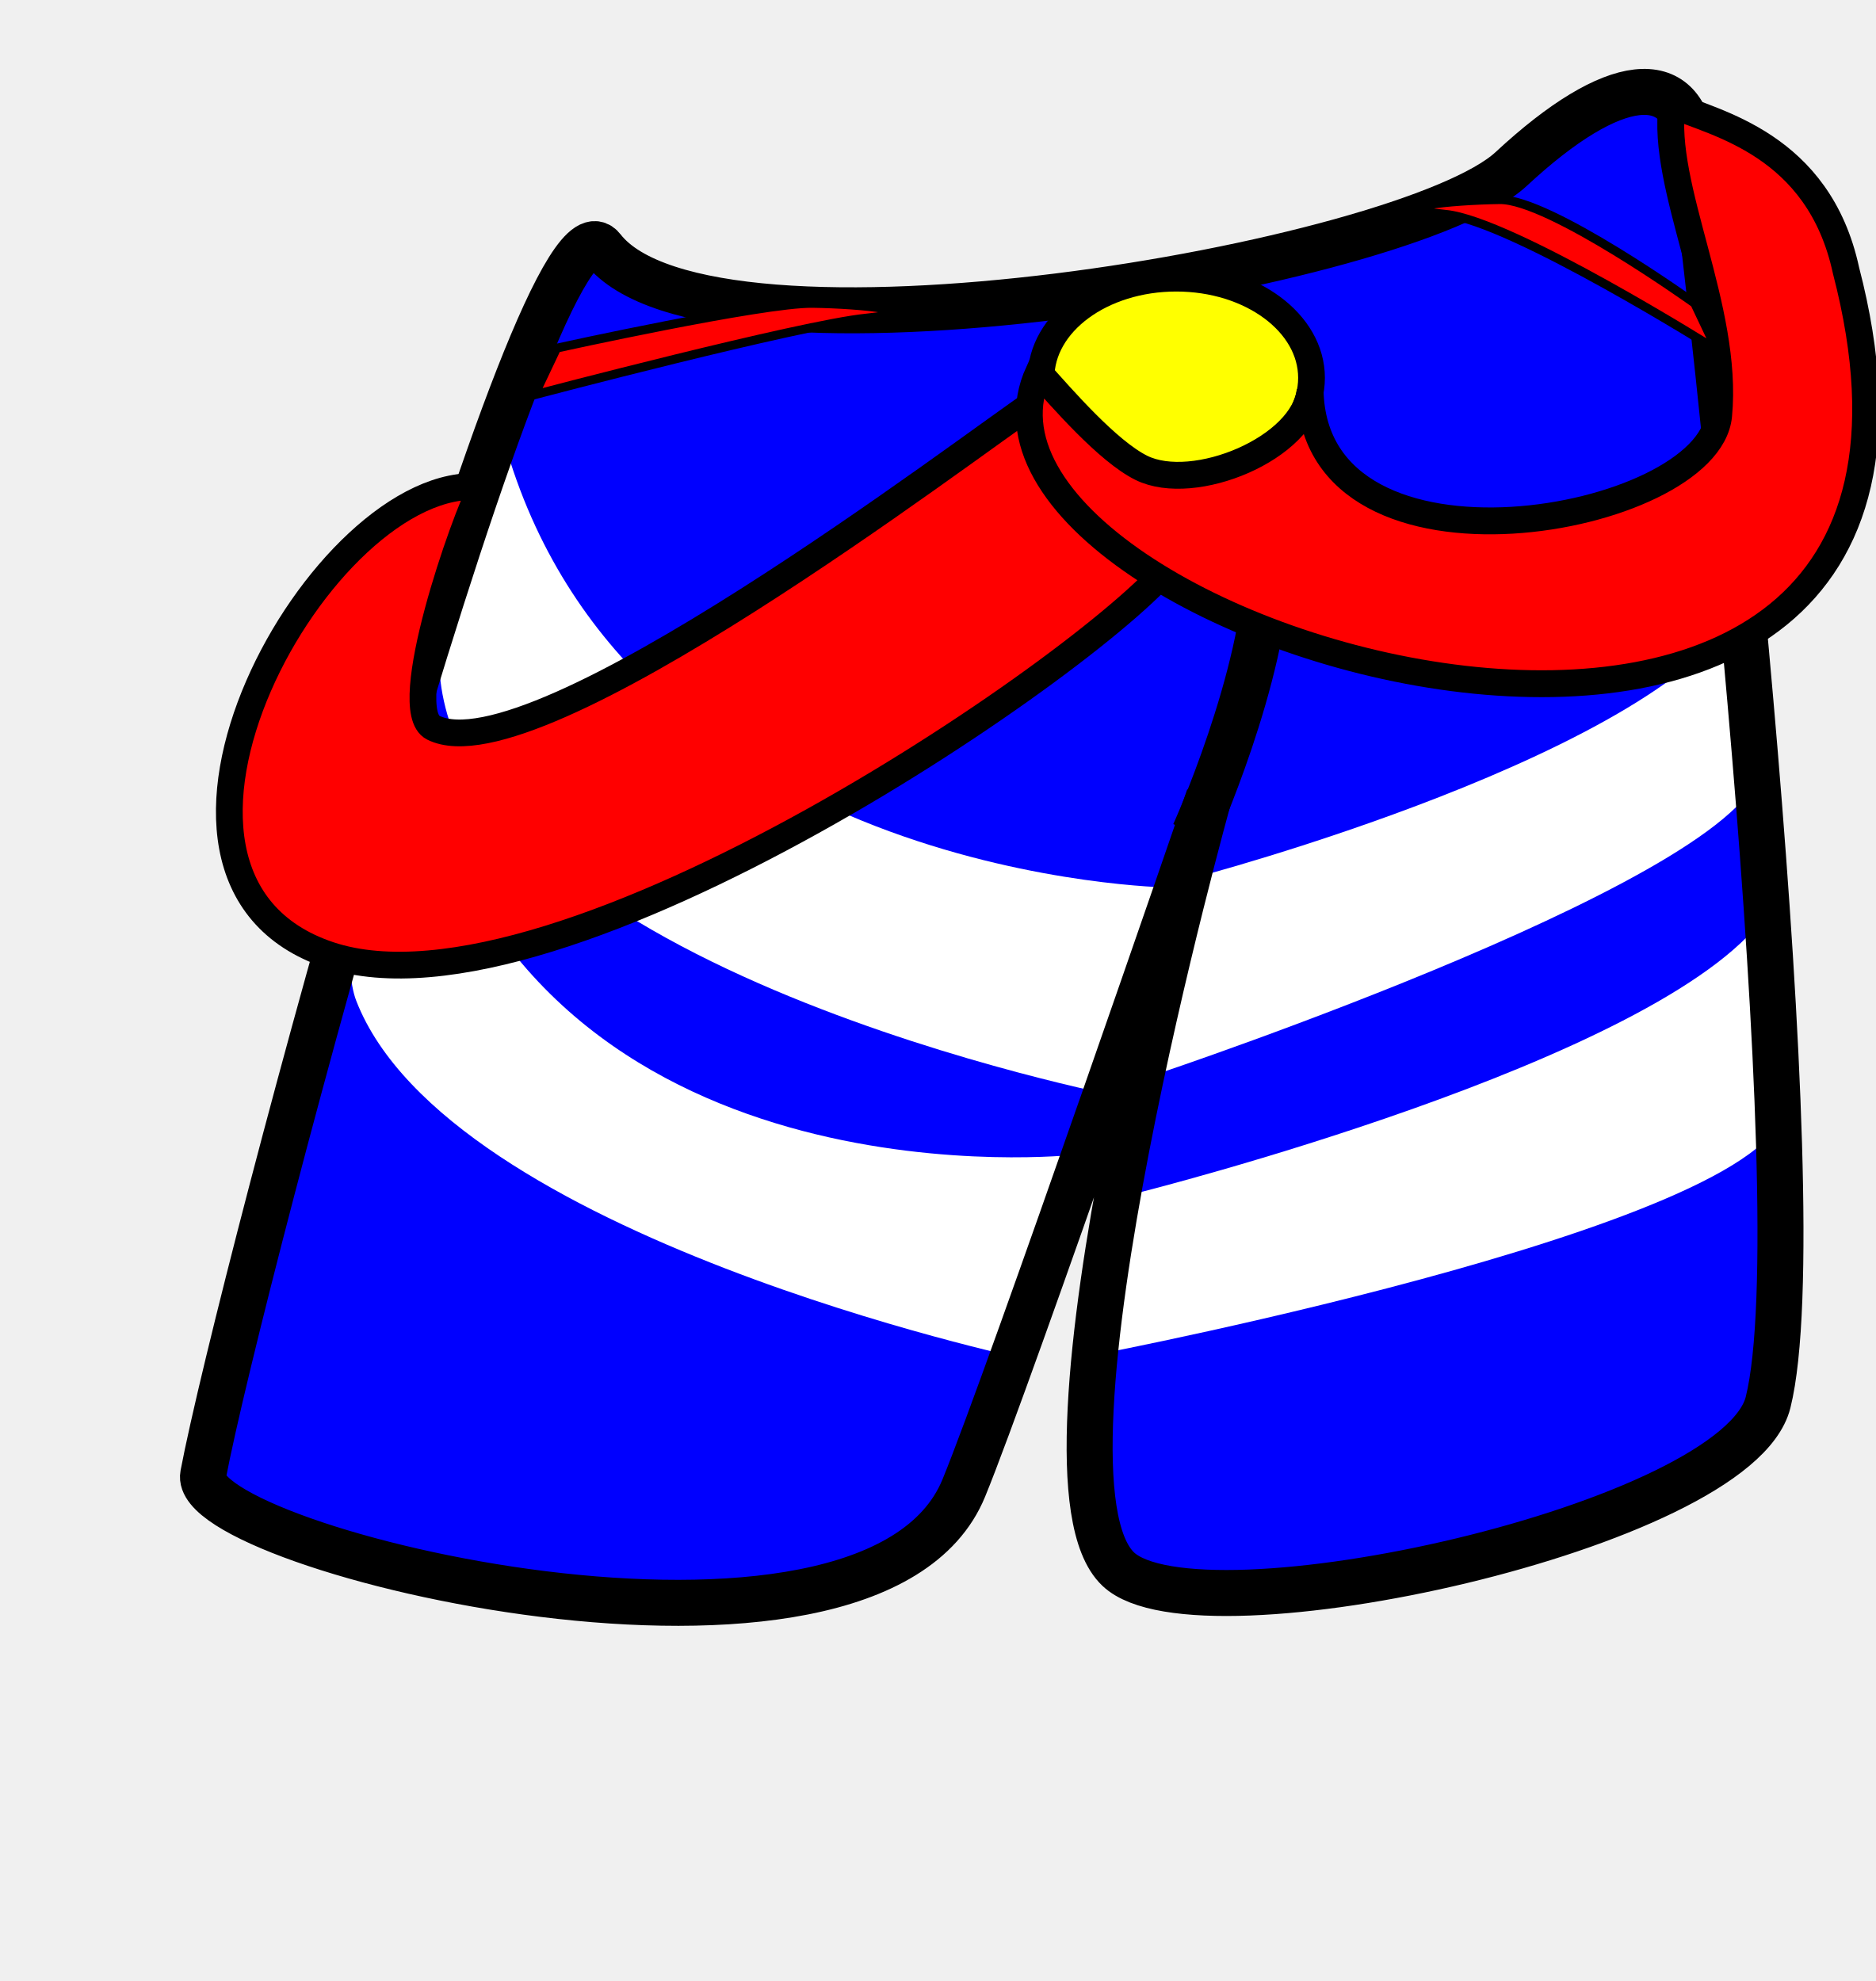
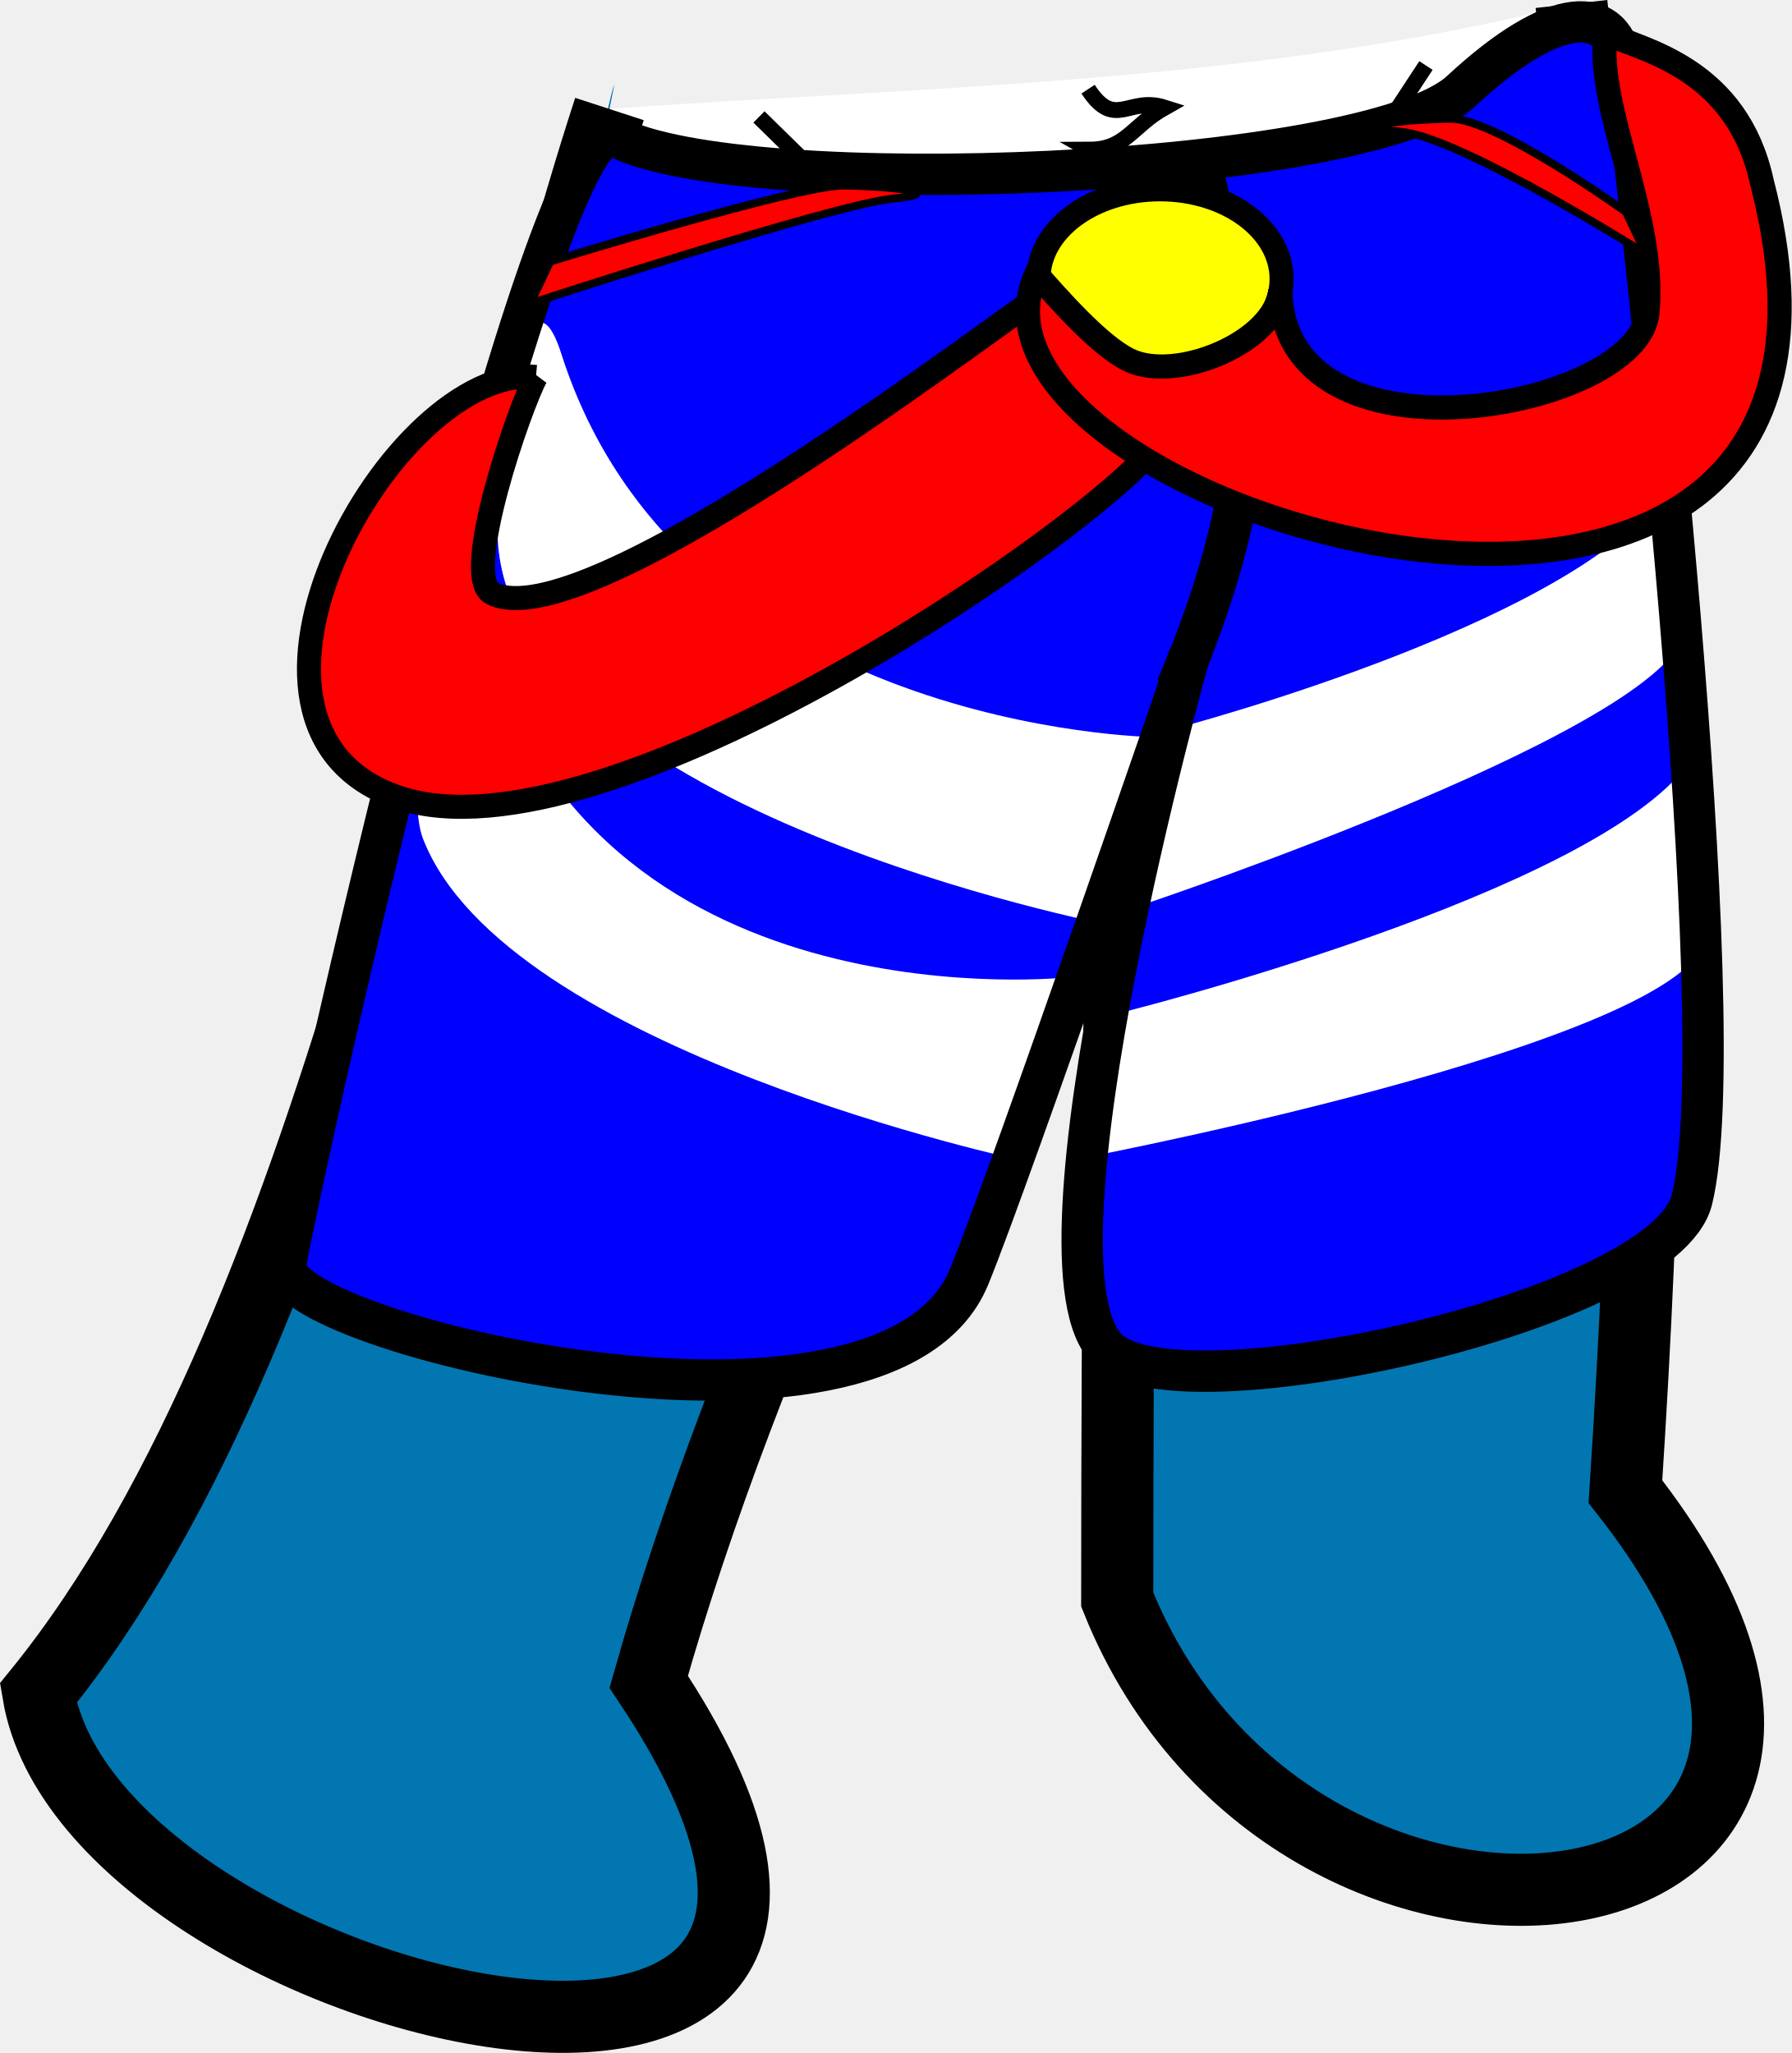
- <svg xmlns="http://www.w3.org/2000/svg" version="1.1" id="svg815" width="106" height="112" viewBox="0 0 106 112">
+ <svg xmlns="http://www.w3.org/2000/svg" viewBox="0 0 112.673 129.131" height="129.131" width="112.673" id="svg815" version="1.1">
  <defs id="defs819" />
-   <g id="layer1" transform="translate(0.6039619,-1.524752)" style="display:inline" />
-   <g id="layer3">
-     <path style="opacity:1;fill:#0000ff;fill-opacity:1;stroke:none;stroke-width:2.646;stroke-linecap:butt;stroke-linejoin:miter;stroke-miterlimit:4;stroke-dasharray:none;stroke-opacity:1" d="M 34.445,14.931 C 29.721,11.371 13.576,72.839 11.485,83.863 c -0.797,4.2 37.729,13.055 42.99,0.276 2.572,-6.247 13.861,-39.089 13.861,-39.089 0,0 -10.724,38.354 -5.129,43.663 4.528,4.296 34.983,-2.416 36.733,-9.426 C 102.661,68.387 96.654,16.078 95.644,8.178 95.385,6.157 92.506,3.776 91.201,5.342 81.346,17.164 43.301,21.607 34.445,14.931 Z" id="path842-9" />
-     <path style="fill:#ffffff;stroke:none;stroke-width:1px;stroke-linecap:butt;stroke-linejoin:miter;stroke-opacity:1" d="m 28.836,26.075 c 7.56,23.666 37.202,24.102 37.202,24.102 l -2.704,11.83 c 0,0 -37.056,-7.153 -38.476,-23.906 -0.357,-4.207 1.638,-19.353 3.978,-12.026 z" id="path854" />
-     <path style="fill:#ffffff;stroke:none;stroke-width:1px;stroke-linecap:butt;stroke-linejoin:miter;stroke-opacity:1" d="m 24.254,44.834 c 7.56,23.666 36.516,20.451 36.516,20.451 l -2.842,11.553 c 0,0 -32.61,-6.935 -37.79,-20.255 -1.504,-3.868 1.776,-19.076 4.117,-11.749 z" id="path854-2" />
-     <path style="fill:#ffffff;fill-opacity:1;stroke:none;stroke-width:1px;stroke-linecap:butt;stroke-linejoin:miter;stroke-opacity:1" d="m 67.505,49.624 c 0,0 26.681,-6.998 31.188,-15.663 1.95,-3.748 0.587,4.475 0.832,9.149 0.318,6.089 -34.099,17.604 -34.099,17.604 z" id="path938" />
-     <path style="fill:#ffffff;fill-opacity:1;stroke:none;stroke-width:1.066px;stroke-linecap:butt;stroke-linejoin:miter;stroke-opacity:1" d="m 64.332,67.436 c 0,0 29.511,-7.404 35.445,-15.663 2.469,-3.436 -0.199,6.098 1.002,10.257 1.946,6.741 -38.81,14.554 -38.81,14.554 z" id="path938-9" />
+   <g style="display:inline" transform="translate(7.073351,-5.342878)" id="layer1">
+     <g transform="matrix(3.779528,0,0,3.779528,-7.073351,0.3075433)" id="g3892">
+       <g style="display:inline" transform="translate(-81.70592,-154.4556)" id="layer1-7" />
+       <g transform="translate(-5.127945,-51.14946)" id="layer3-5">
+         <path id="path831-5" d="m 31.278,52.548 c 0.124,9.51 1.596,14.061 0.898,24.757 5.989,7.622 -5.466,9.257 -8.457,1.795 0,-4.947 0.061,-10.809 0.047,-15.733 -3.052,4.578 -6.272,11.542 -7.843,17.103 6.067,9.1 -9.274,5.51 -10.158,0.189 5.089,-6.264 7.053,-18.83 9.506,-26.364 4.854,-0.358 10.774,-0.405 16.007,-1.748 z" style="opacity:1;fill:#ffffff;fill-opacity:1;stroke:none;stroke-width:1.2;stroke-linecap:butt;stroke-linejoin:miter;stroke-miterlimit:4;stroke-dasharray:none;stroke-opacity:1" />
+         <path id="path857" d="m 15.27,54.296 c -0.528,2.533 6.447,6.512 8.92,7.985 4.741,-1.551 7.056,-4.215 7.607,-7.654 0.551,-3.439 0.378,22.679 0.378,22.679 0,0 2.679,4.233 0.567,5.764 -2.112,1.531 -7.638,-0.211 -9.024,-3.969 -1.386,-3.758 0.472,-16.82 0.472,-16.82 l -8.268,18.19 c 0,0 2.808,4.177 0.331,5.764 -2.477,1.587 -11.649,-3.642 -10.489,-5.575 2.884,-4.806 7.654,-18.521 7.654,-18.521 0,0 2.38,-10.376 1.852,-7.843 z" style="fill:#0276b1;fill-opacity:1;stroke:none;stroke-width:0.265px;stroke-linecap:butt;stroke-linejoin:miter;stroke-opacity:1" />
+       </g>
+       <g transform="translate(-5.127945,-51.14946)" style="display:inline" id="layer2-1">
+         <path id="path831" d="m 31.278,52.548 c 1.059,9.51 1.596,14.061 0.898,24.757 5.989,7.622 -5.466,9.257 -8.457,1.795 0,-4.947 0.061,-10.809 0.047,-15.733 -3.052,4.578 -6.272,11.542 -7.843,17.103 6.067,9.1 -9.274,5.51 -10.158,0.189 C 10.854,74.396 12.817,61.83 15.27,54.296" style="opacity:1;fill:none;fill-opacity:1;stroke:#000000;stroke-width:1.2;stroke-linecap:butt;stroke-linejoin:miter;stroke-miterlimit:4;stroke-dasharray:none;stroke-opacity:1" />
+       </g>
+     </g>
+     <path id="path3894" d="m 40.66,12.698 10.096,9.899" style="fill:none;stroke:#000000;stroke-width:1px;stroke-linecap:butt;stroke-linejoin:miter;stroke-opacity:1" />
+     <path id="path3896" d="M 82.611,9.464 76.24,19.167" style="fill:none;stroke:#000000;stroke-width:1px;stroke-linecap:butt;stroke-linejoin:miter;stroke-opacity:1" />
+     <path id="path3900" d="m 61.359,10.952 c 1.695,2.584 2.534,0.428 4.816,1.158 -2.056,1.155 -2.442,2.637 -4.705,2.647 1.779,0.993 0.358,3.842 1.957,4.771 -2.474,1.155 -1.926,-1.412 -4.432,-1.654" style="fill:none;stroke:#000000;stroke-width:1px;stroke-linecap:butt;stroke-linejoin:miter;stroke-opacity:1" />
  </g>
-   <g id="layer2" style="display:inline">
-     <path style="fill:none;stroke:#000000;stroke-width:2.6;stroke-linecap:butt;stroke-linejoin:miter;stroke-miterlimit:4;stroke-dasharray:none;stroke-opacity:1" d="M 34.053,14.049 C 30.427,9.375 13.576,72.349 11.485,83.373 10.689,87.573 49.214,96.918 54.475,84.139 57.047,77.891 68.337,45.05 68.337,45.05 c 0,0 -10.724,38.354 -5.129,43.663 4.528,4.296 34.983,-2.416 36.733,-9.426 C 102.661,68.387 96.664,16.077 95.644,8.178 95.091,3.903 91.286,4.104 85.418,9.556 79.55,15.008 40.067,21.803 34.053,14.049 Z" id="path842" />
-     <path style="fill:none;stroke:#000000;stroke-width:2.6;stroke-linecap:butt;stroke-linejoin:miter;stroke-miterlimit:4;stroke-dasharray:none;stroke-opacity:1" d="m 67.505,47.129 c 0,0 3.999,-8.83 4.158,-15.386 0.159,-6.556 -2.495,-17.188 -2.495,-17.188" id="path957" />
-     <ellipse style="opacity:1;fill:#ffff00;fill-opacity:1;stroke:#000000;stroke-width:1.512;stroke-miterlimit:4;stroke-dasharray:none;stroke-opacity:1" id="path852" cx="66.489" cy="21.362" rx="7.645" ry="5.636" />
-     <path style="fill:#ff0000;fill-opacity:1;stroke:#000000;stroke-width:1.512;stroke-linecap:butt;stroke-linejoin:miter;stroke-miterlimit:4;stroke-dasharray:none;stroke-opacity:1" d="M 27.235,27.528 C 18.253,26.666 5.432,49.597 18.615,53.991 c 12.992,4.331 43.946,-17.068 47.741,-22.316 -1.836,-2.596 -5.694,-6.647 -7.762,-9.01 -3.876,2.6 -28.366,21.345 -34.105,18.475 -2.028,-1.014 1.807,-11.921 2.747,-13.613 z" id="path844" />
-     <path style="fill:#ff0000;fill-opacity:1;stroke:#000000;stroke-width:1.519;stroke-linecap:butt;stroke-linejoin:miter;stroke-miterlimit:4;stroke-dasharray:none;stroke-opacity:1" d="m 58.708,21.043 c -6.864,14.983 55.766,33.209 45.639,-5.75 -1.548,-7.174 -7.431,-8.314 -9.837,-9.374 -0.638,4.645 3.217,11.504 2.635,17.576 -0.582,6.072 -22.848,10.179 -23.09,-1.412 -0.331,3.253 -6.57,5.839 -9.542,4.366 -1.904,-0.944 -4.488,-3.938 -5.804,-5.406 z" id="path850" />
-     <path style="fill:#ff0000;fill-opacity:1;stroke:#000000;stroke-width:0.5;stroke-linecap:butt;stroke-linejoin:miter;stroke-miterlimit:4;stroke-dasharray:none;stroke-opacity:1" d="m 45.918,17.152 c -2.807,-0.036 -14.452,2.531 -14.452,2.531 l -1.248,2.634 c 0,0 15.001,-3.954 18.749,-4.333 3.748,-0.379 -0.242,-0.795 -3.05,-0.832 z" id="path959" />
-     <path style="fill:#ff0000;fill-opacity:1;stroke:#000000;stroke-width:0.5;stroke-linecap:butt;stroke-linejoin:miter;stroke-miterlimit:4;stroke-dasharray:none;stroke-opacity:1" d="m 84.772,11.287 c 2.807,-0.036 11.022,5.864 11.022,5.864 l 1.248,2.634 c 0,0 -11.571,-7.287 -15.319,-7.666 -3.748,-0.379 0.242,-0.795 3.05,-0.832 z" id="path959-8" />
+   <g transform="translate(6.469389,-3.818126)" id="layer3">
+     <path id="path842-9" d="M 32.974,11.893 C 27.892,8.865 13.576,72.839 11.485,83.863 c -0.797,4.2 37.729,13.055 42.99,0.276 2.572,-6.247 13.861,-39.089 13.861,-39.089 0,0 -10.724,38.354 -5.129,43.663 4.528,4.296 34.983,-2.416 36.733,-9.426 C 102.661,68.387 96.654,16.078 95.644,8.178 95.385,6.157 92.506,3.776 91.201,5.342 81.346,17.164 40.067,16.118 32.974,11.893 Z" style="opacity:1;fill:#0000ff;fill-opacity:1;stroke:none;stroke-width:2.646;stroke-linecap:butt;stroke-linejoin:miter;stroke-miterlimit:4;stroke-dasharray:none;stroke-opacity:1" />
+     <path id="path854" d="m 28.836,26.075 c 7.56,23.666 37.202,24.102 37.202,24.102 l -2.704,11.83 c 0,0 -37.056,-7.153 -38.476,-23.906 -0.357,-4.207 1.638,-19.353 3.978,-12.026 z" style="fill:#ffffff;stroke:none;stroke-width:1px;stroke-linecap:butt;stroke-linejoin:miter;stroke-opacity:1" />
+     <path id="path854-2" d="m 24.254,44.834 c 7.56,23.666 36.516,20.451 36.516,20.451 l -2.842,11.553 c 0,0 -32.61,-6.935 -37.79,-20.255 -1.504,-3.868 1.776,-19.076 4.117,-11.749 z" style="fill:#ffffff;stroke:none;stroke-width:1px;stroke-linecap:butt;stroke-linejoin:miter;stroke-opacity:1" />
+     <path id="path938" d="m 67.505,49.624 c 0,0 26.681,-6.998 31.188,-15.663 1.95,-3.748 0.587,4.475 0.832,9.149 0.318,6.089 -34.099,17.604 -34.099,17.604 z" style="fill:#ffffff;fill-opacity:1;stroke:none;stroke-width:1px;stroke-linecap:butt;stroke-linejoin:miter;stroke-opacity:1" />
+     <path id="path938-9" d="m 64.332,67.436 c 0,0 29.511,-7.404 35.445,-15.663 2.469,-3.436 -0.199,6.098 1.002,10.257 1.946,6.741 -38.81,14.554 -38.81,14.554 z" style="fill:#ffffff;fill-opacity:1;stroke:none;stroke-width:1.066px;stroke-linecap:butt;stroke-linejoin:miter;stroke-opacity:1" />
+   </g>
+   <g transform="translate(6.469389,-3.818126)" style="display:inline" id="layer2">
+     <path id="path842" d="M 32.19,12.383 C 27.815,10.066 13.576,72.349 11.485,83.373 10.689,87.573 49.214,96.918 54.475,84.139 57.047,77.891 68.337,45.05 68.337,45.05 c 0,0 -10.724,38.354 -5.129,43.663 4.528,4.296 34.983,-2.416 36.733,-9.426 C 102.661,68.387 96.664,16.077 95.644,8.178 95.091,3.903 91.286,4.104 85.418,9.556 79.55,15.008 40.166,16.606 32.19,12.383 Z" style="fill:none;stroke:#000000;stroke-width:2.6;stroke-linecap:butt;stroke-linejoin:miter;stroke-miterlimit:4;stroke-dasharray:none;stroke-opacity:1" />
+     <path id="path957" d="m 67.505,47.129 c 0,0 3.999,-8.83 4.158,-15.386 0.159,-6.556 -2.495,-17.188 -2.495,-17.188" style="fill:none;stroke:#000000;stroke-width:2.6;stroke-linecap:butt;stroke-linejoin:miter;stroke-miterlimit:4;stroke-dasharray:none;stroke-opacity:1" />
+     <ellipse ry="5.636" rx="7.645" cy="21.362" cx="66.489" id="path852" style="opacity:1;fill:#ffff00;fill-opacity:1;stroke:#000000;stroke-width:1.512;stroke-miterlimit:4;stroke-dasharray:none;stroke-opacity:1" />
+     <path id="path844" d="M 27.235,27.528 C 18.253,26.666 5.432,49.597 18.615,53.991 c 12.992,4.331 43.946,-17.068 47.741,-22.316 -1.836,-2.596 -5.694,-6.647 -7.762,-9.01 -3.876,2.6 -28.366,21.345 -34.105,18.475 -2.028,-1.014 1.807,-11.921 2.747,-13.613 z" style="fill:#ff0000;fill-opacity:1;stroke:#000000;stroke-width:1.512;stroke-linecap:butt;stroke-linejoin:miter;stroke-miterlimit:4;stroke-dasharray:none;stroke-opacity:1" />
+     <path id="path850" d="m 58.708,21.043 c -6.864,14.983 55.766,33.209 45.639,-5.75 -1.548,-7.174 -7.431,-8.314 -9.837,-9.374 -0.638,4.645 3.217,11.504 2.635,17.576 -0.582,6.072 -22.848,10.179 -23.09,-1.412 -0.331,3.253 -6.57,5.839 -9.542,4.366 -1.904,-0.944 -4.488,-3.938 -5.804,-5.406 z" style="fill:#ff0000;fill-opacity:1;stroke:#000000;stroke-width:1.519;stroke-linecap:butt;stroke-linejoin:miter;stroke-miterlimit:4;stroke-dasharray:none;stroke-opacity:1" />
+     <path id="path959" d="m 46.604,15.486 c -2.807,-0.036 -18.471,4.785 -18.471,4.785 l -1.248,2.634 c 0,0 19.02,-6.208 22.768,-6.587 3.748,-0.379 -0.242,-0.795 -3.05,-0.832 z" style="fill:#ff0000;fill-opacity:1;stroke:#000000;stroke-width:0.5;stroke-linecap:butt;stroke-linejoin:miter;stroke-miterlimit:4;stroke-dasharray:none;stroke-opacity:1" />
+     <path id="path959-8" d="m 84.772,11.287 c 2.807,-0.036 11.022,5.864 11.022,5.864 l 1.248,2.634 c 0,0 -11.571,-7.287 -15.319,-7.666 -3.748,-0.379 0.242,-0.795 3.05,-0.832 z" style="fill:#ff0000;fill-opacity:1;stroke:#000000;stroke-width:0.5;stroke-linecap:butt;stroke-linejoin:miter;stroke-miterlimit:4;stroke-dasharray:none;stroke-opacity:1" />
  </g>
</svg>
